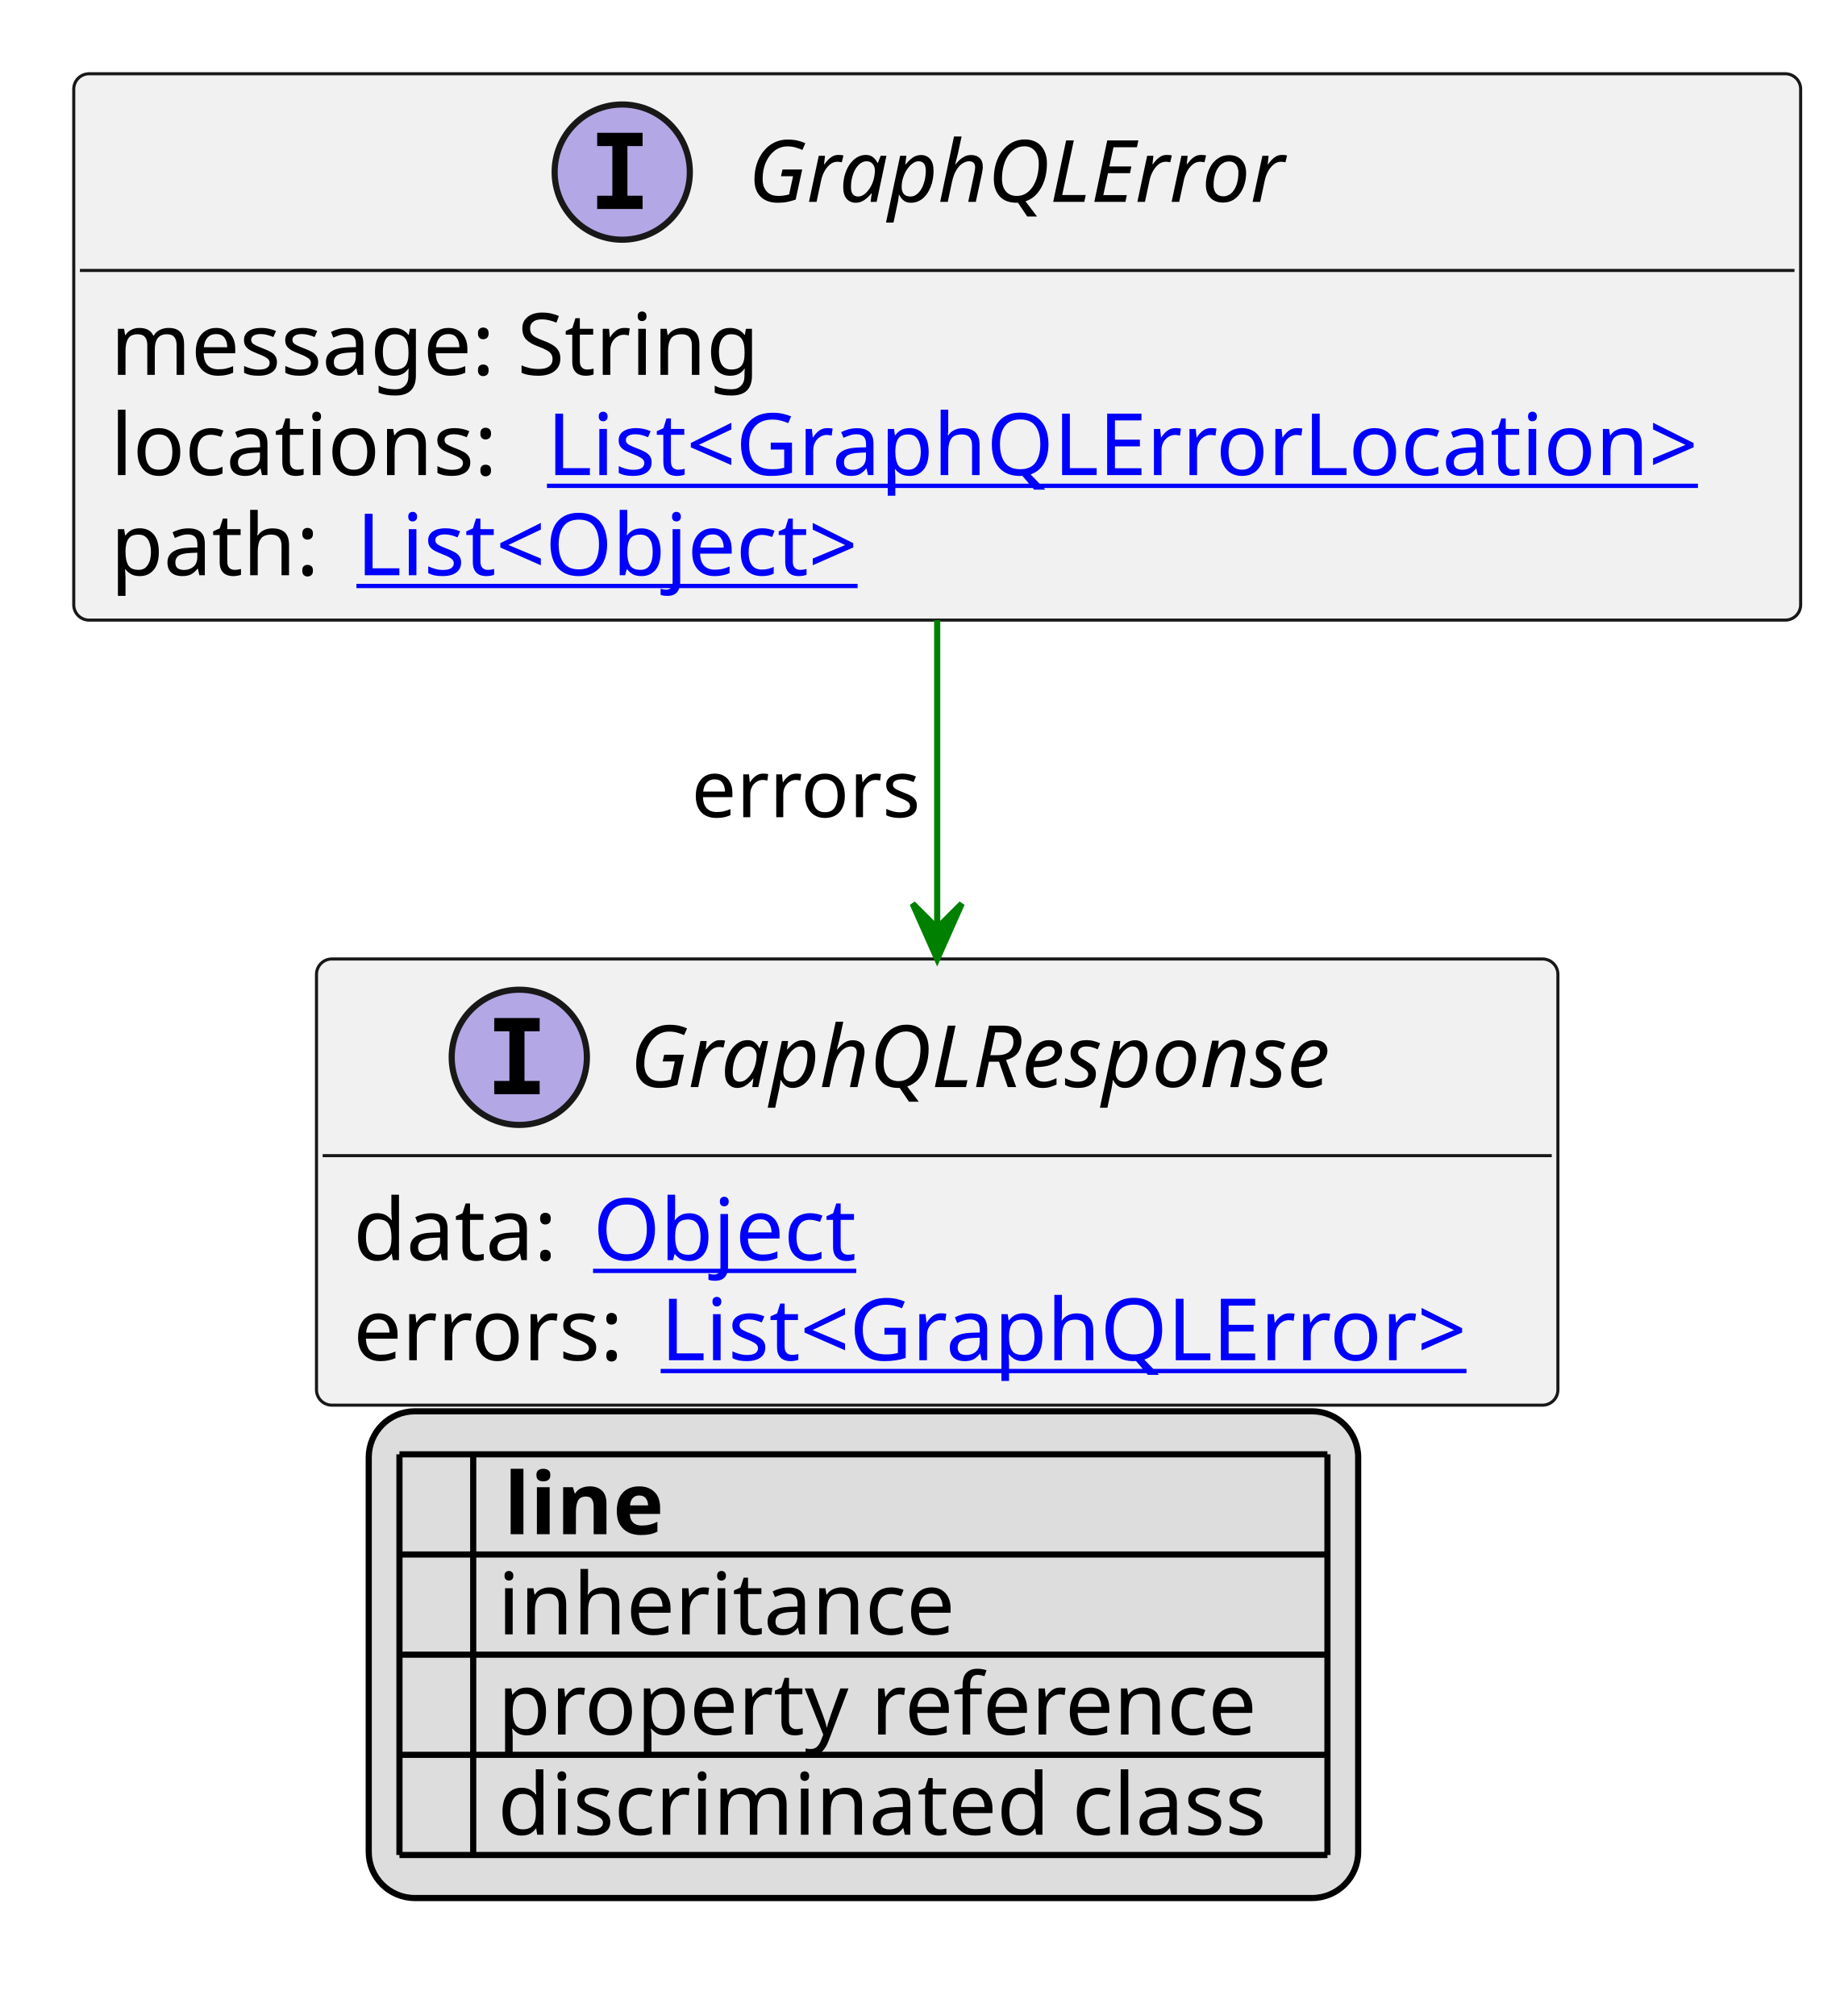
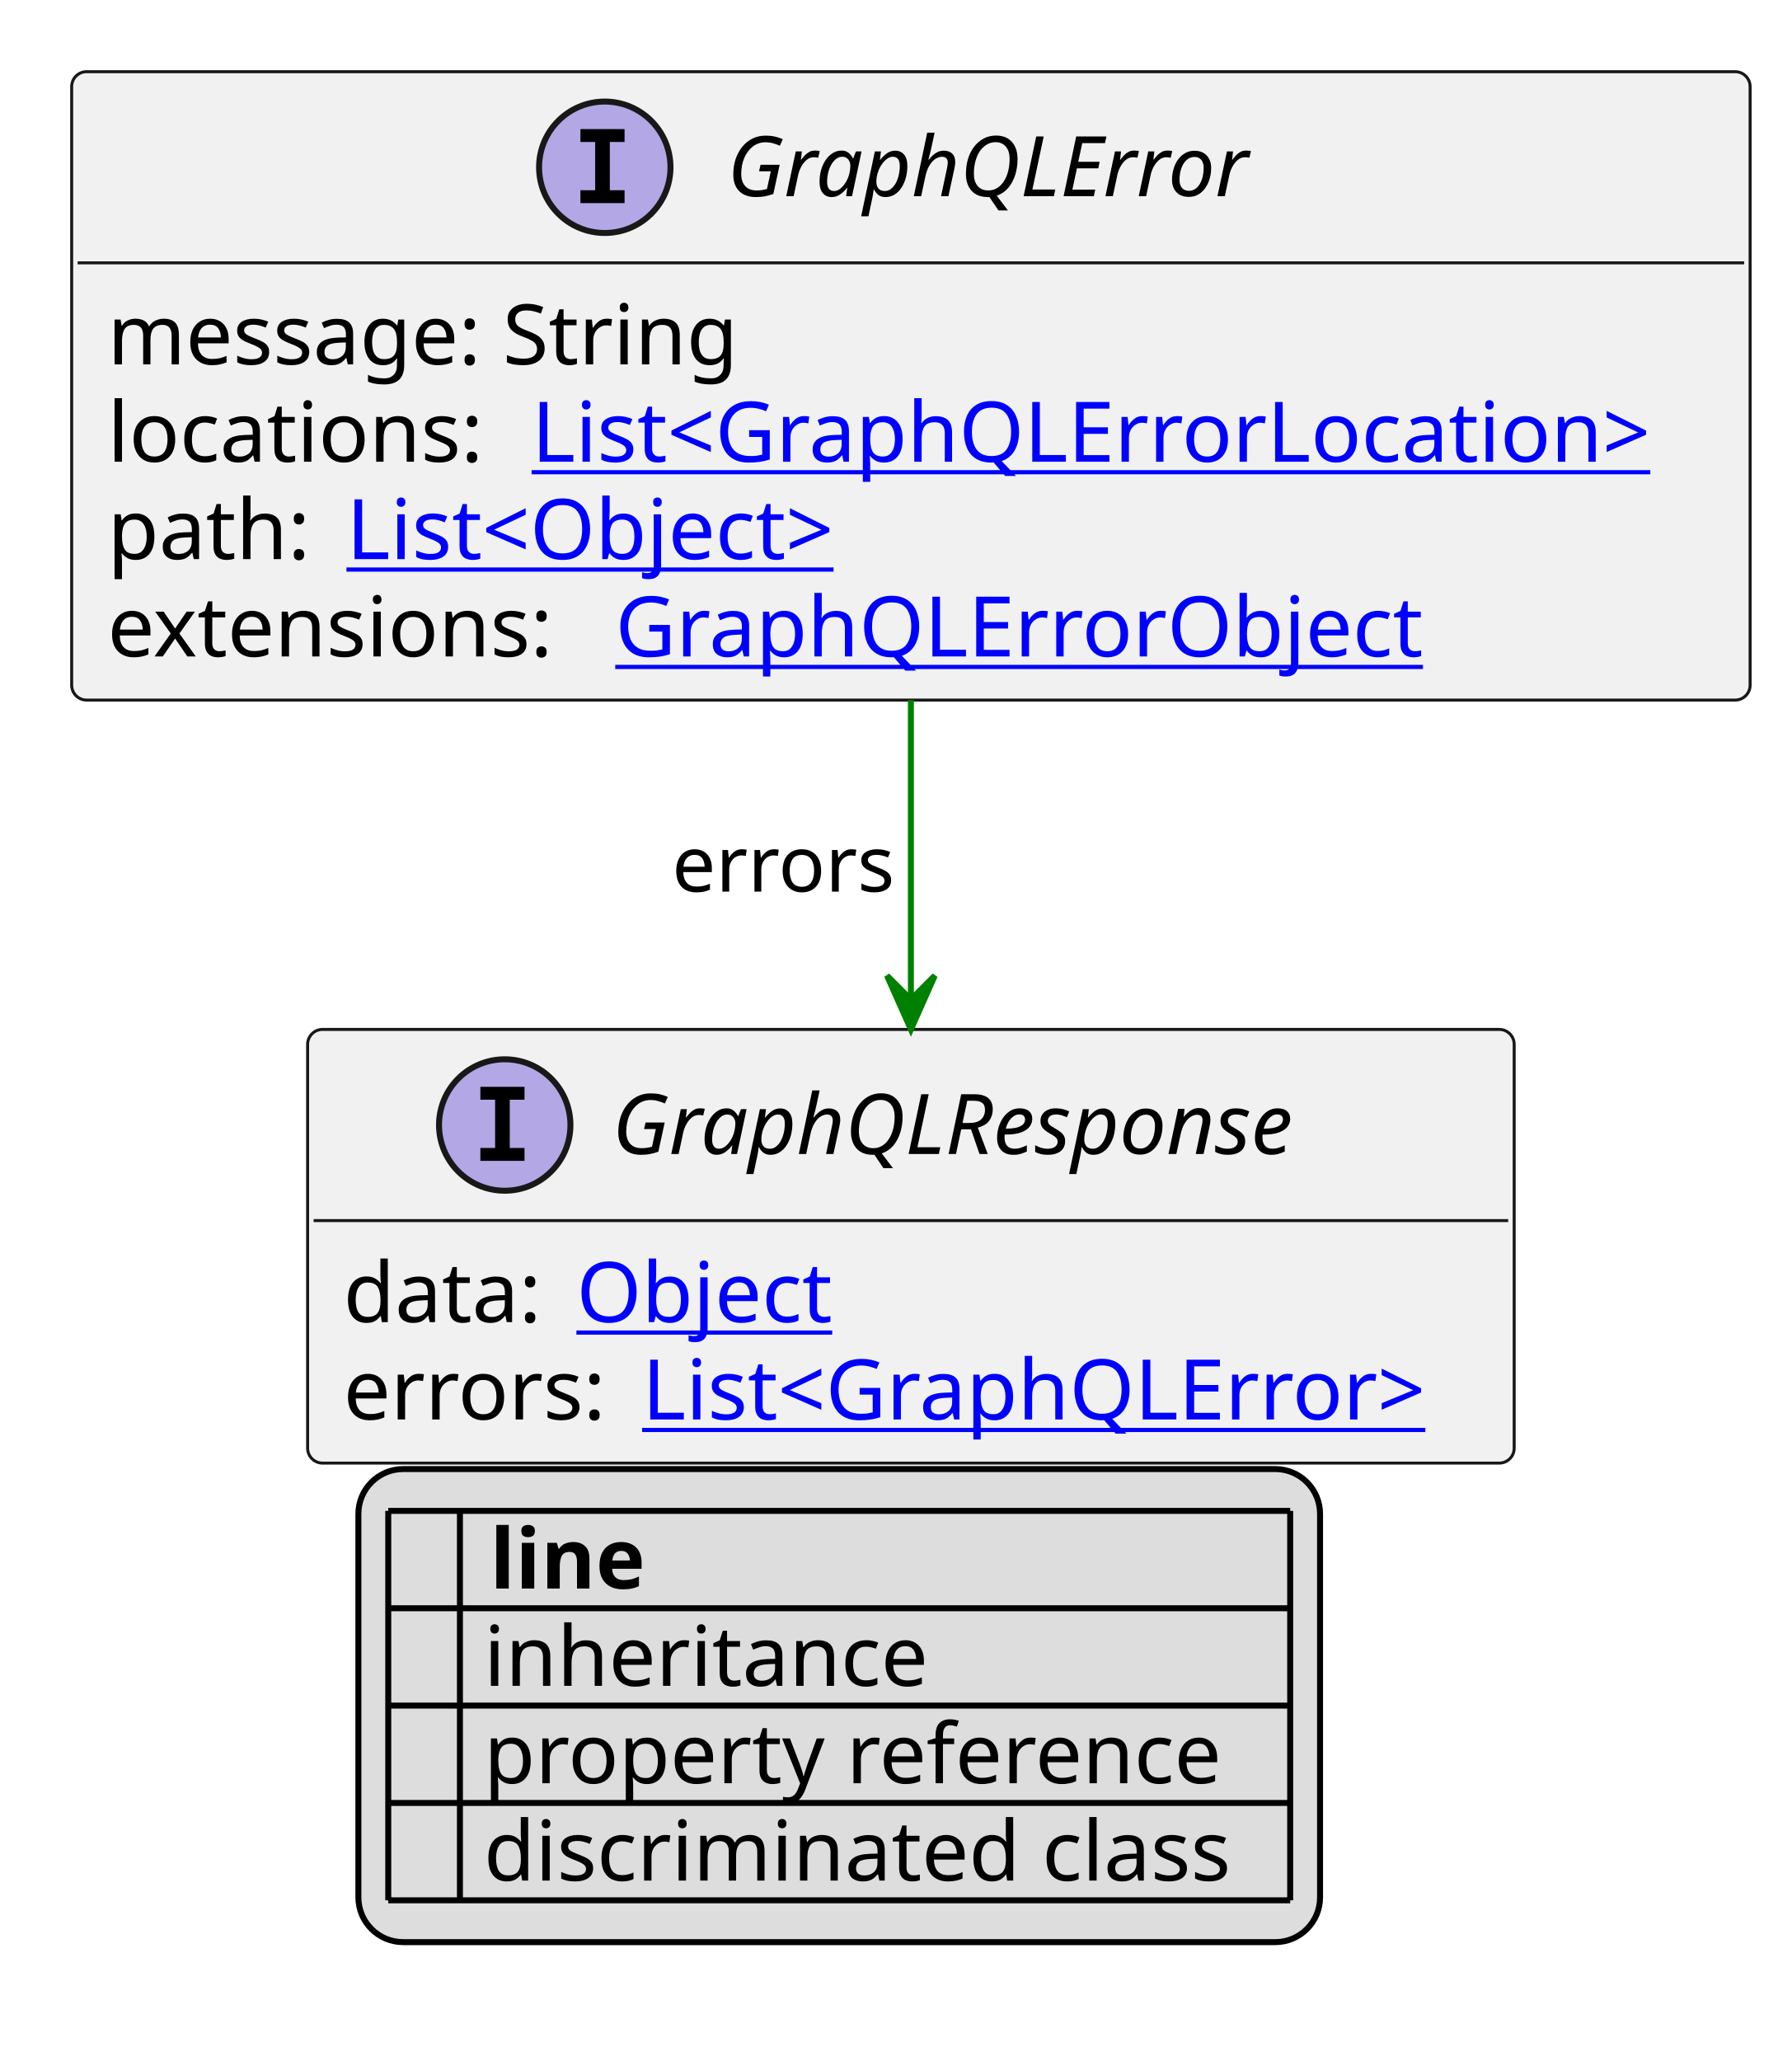
- <svg xmlns="http://www.w3.org/2000/svg" xmlns:xlink="http://www.w3.org/1999/xlink" contentStyleType="text/css" height="328px" preserveAspectRatio="none" style="width:300px;height:328px;background:#FFFFFF;" version="1.1" viewBox="0 0 300 328" width="300px" zoomAndPan="magnify">
+ <svg xmlns="http://www.w3.org/2000/svg" xmlns:xlink="http://www.w3.org/1999/xlink" contentStyleType="text/css" height="345px" preserveAspectRatio="none" style="width:300px;height:345px;background:#FFFFFF;" version="1.1" viewBox="0 0 300 345" width="300px" zoomAndPan="magnify">
  <defs>
-     <filter height="1" id="bn90b8zqs9x7y0" width="1" x="0" y="0">
+     <filter height="1" id="bt5gr0pa5diln0" width="1" x="0" y="0">
      <feFlood flood-color="#000000" result="flood" />
      <feComposite in="SourceGraphic" in2="flood" operator="over" />
    </filter>
-     <filter height="1" id="bn90b8zqs9x7y1" width="1" x="0" y="0">
+     <filter height="1" id="bt5gr0pa5diln1" width="1" x="0" y="0">
      <feFlood flood-color="#008000" result="flood" />
      <feComposite in="SourceGraphic" in2="flood" operator="over" />
    </filter>
-     <filter height="1" id="bn90b8zqs9x7y2" width="1" x="0" y="0">
+     <filter height="1" id="bt5gr0pa5diln2" width="1" x="0" y="0">
      <feFlood flood-color="#0000FF" result="flood" />
      <feComposite in="SourceGraphic" in2="flood" operator="over" />
    </filter>
  </defs>
  <g>
    <a href="GraphQLError.svg" target="_top" title="GraphQLError.svg" xlink:actuate="onRequest" xlink:href="GraphQLError.svg" xlink:show="new" xlink:title="GraphQLError.svg" xlink:type="simple">
      <g id="elem_GraphQLError">
-         <rect codeLine="10" fill="#F1F1F1" height="88.891" id="GraphQLError" rx="2.5" ry="2.5" style="stroke:#181818;stroke-width:0.5;" width="281" x="12" y="12" />
+         <rect codeLine="10" fill="#F1F1F1" height="105.188" id="GraphQLError" rx="2.5" ry="2.5" style="stroke:#181818;stroke-width:0.5;" width="281" x="12" y="12" />
        <ellipse cx="101.25" cy="28" fill="#B4A7E5" rx="11" ry="11" style="stroke:#181818;stroke-width:1.0;" />
        <path d="M97.172,23.766 L97.172,21.609 L104.562,21.609 L104.562,23.766 L102.094,23.766 L102.094,31.844 L104.562,31.844 L104.562,34 L97.172,34 L97.172,31.844 L99.641,31.844 L99.641,23.766 L97.172,23.766 Z " fill="#000000" />
        <text fill="#000000" font-family="sans-serif" font-size="14" font-style="italic" lengthAdjust="spacing" textLength="94" x="121.75" y="32.847">GraphQLError</text>
        <line style="stroke:#181818;stroke-width:0.5;" x1="13" x2="292" y1="44" y2="44" />
        <text fill="#000000" font-family="sans-serif" font-size="14" lengthAdjust="spacing" textLength="113" x="18" y="60.995">message: String</text>
        <text fill="#000000" font-family="sans-serif" font-size="14" lengthAdjust="spacing" textLength="67" x="18" y="77.292">locations:</text>
        <a href="GraphQLErrorLocation.svg" target="_top" title="GraphQLErrorLocation.svg" xlink:actuate="onRequest" xlink:href="GraphQLErrorLocation.svg" xlink:show="new" xlink:title="GraphQLErrorLocation.svg" xlink:type="simple">
          <text fill="#0000FF" font-family="sans-serif" font-size="14" lengthAdjust="spacing" text-decoration="underline" textLength="198" x="89" y="77.292">List&lt;GraphQLErrorLocation&gt;</text>
        </a>
        <text fill="#000000" font-family="sans-serif" font-size="14" lengthAdjust="spacing" textLength="36" x="18" y="93.589">path:</text>
        <a href="Object.svg" target="_top" title="Object.svg" xlink:actuate="onRequest" xlink:href="Object.svg" xlink:show="new" xlink:title="Object.svg" xlink:type="simple">
          <text fill="#0000FF" font-family="sans-serif" font-size="14" lengthAdjust="spacing" text-decoration="underline" textLength="92" x="58" y="93.589">List&lt;Object&gt;</text>
        </a>
+         <text fill="#000000" font-family="sans-serif" font-size="14" lengthAdjust="spacing" textLength="81" x="18" y="109.886">extensions:</text>
+         <a href="GraphQLErrorObject.svg" target="_top" title="GraphQLErrorObject.svg" xlink:actuate="onRequest" xlink:href="GraphQLErrorObject.svg" xlink:show="new" xlink:title="GraphQLErrorObject.svg" xlink:type="simple">
+           <text fill="#0000FF" font-family="sans-serif" font-size="14" lengthAdjust="spacing" text-decoration="underline" textLength="138" x="103" y="109.886">GraphQLErrorObject</text>
+         </a>
      </g>
    </a>
    <a href="GraphQLResponse.svg" target="_top" title="GraphQLResponse.svg" xlink:actuate="onRequest" xlink:href="GraphQLResponse.svg" xlink:show="new" xlink:title="GraphQLResponse.svg" xlink:type="simple">
      <g id="elem_GraphQLResponse">
-         <rect codeLine="18" fill="#F1F1F1" height="72.594" id="GraphQLResponse" rx="2.5" ry="2.5" style="stroke:#181818;stroke-width:0.5;" width="202" x="51.5" y="156.023" />
-         <ellipse cx="84.5" cy="172.023" fill="#B4A7E5" rx="11" ry="11" style="stroke:#181818;stroke-width:1.0;" />
-         <path d="M80.422,167.789 L80.422,165.633 L87.812,165.633 L87.812,167.789 L85.344,167.789 L85.344,175.867 L87.812,175.867 L87.812,178.023 L80.422,178.023 L80.422,175.867 L82.891,175.867 L82.891,167.789 L80.422,167.789 Z " fill="#000000" />
-         <text fill="#000000" font-family="sans-serif" font-size="14" font-style="italic" lengthAdjust="spacing" textLength="130" x="102.5" y="176.87">GraphQLResponse</text>
-         <line style="stroke:#181818;stroke-width:0.5;" x1="52.5" x2="252.5" y1="188.023" y2="188.023" />
-         <text fill="#000000" font-family="sans-serif" font-size="14" lengthAdjust="spacing" textLength="35" x="57.5" y="205.019">data:</text>
+         <rect codeLine="19" fill="#F1F1F1" height="72.594" id="GraphQLResponse" rx="2.5" ry="2.5" style="stroke:#181818;stroke-width:0.5;" width="202" x="51.5" y="172.32" />
+         <ellipse cx="84.5" cy="188.32" fill="#B4A7E5" rx="11" ry="11" style="stroke:#181818;stroke-width:1.0;" />
+         <path d="M80.422,184.086 L80.422,181.93 L87.812,181.93 L87.812,184.086 L85.344,184.086 L85.344,192.164 L87.812,192.164 L87.812,194.32 L80.422,194.32 L80.422,192.164 L82.891,192.164 L82.891,184.086 L80.422,184.086 Z " fill="#000000" />
+         <text fill="#000000" font-family="sans-serif" font-size="14" font-style="italic" lengthAdjust="spacing" textLength="130" x="102.5" y="193.167">GraphQLResponse</text>
+         <line style="stroke:#181818;stroke-width:0.5;" x1="52.5" x2="252.5" y1="204.32" y2="204.32" />
+         <text fill="#000000" font-family="sans-serif" font-size="14" lengthAdjust="spacing" textLength="35" x="57.5" y="221.315">data:</text>
        <a href="Object.svg" target="_top" title="Object.svg" xlink:actuate="onRequest" xlink:href="Object.svg" xlink:show="new" xlink:title="Object.svg" xlink:type="simple">
-           <text fill="#0000FF" font-family="sans-serif" font-size="14" lengthAdjust="spacing" text-decoration="underline" textLength="45" x="96.5" y="205.019">Object</text>
+           <text fill="#0000FF" font-family="sans-serif" font-size="14" lengthAdjust="spacing" text-decoration="underline" textLength="45" x="96.5" y="221.315">Object</text>
        </a>
-         <text fill="#000000" font-family="sans-serif" font-size="14" lengthAdjust="spacing" textLength="46" x="57.5" y="221.315">errors:</text>
+         <text fill="#000000" font-family="sans-serif" font-size="14" lengthAdjust="spacing" textLength="46" x="57.5" y="237.612">errors:</text>
        <a href="GraphQLError.svg" target="_top" title="GraphQLError.svg" xlink:actuate="onRequest" xlink:href="GraphQLError.svg" xlink:show="new" xlink:title="GraphQLError.svg" xlink:type="simple">
-           <text fill="#0000FF" font-family="sans-serif" font-size="14" lengthAdjust="spacing" text-decoration="underline" textLength="140" x="107.5" y="221.315">List&lt;GraphQLError&gt;</text>
+           <text fill="#0000FF" font-family="sans-serif" font-size="14" lengthAdjust="spacing" text-decoration="underline" textLength="140" x="107.5" y="237.612">List&lt;GraphQLError&gt;</text>
        </a>
      </g>
    </a>
-     <line style="stroke:#008000;stroke-width:1.0;" x1="152.5" x2="152.5" y1="100.891" y2="156.023" />
-     <polygon fill="#008000" points="152.5,156.023,156.5,147.023,152.5,151.023,148.5,147.023,152.5,156.023" style="stroke:#008000;stroke-width:1.0;" />
-     <text fill="#000000" font-family="sans-serif" font-size="13" lengthAdjust="spacing" textLength="38" x="112.5" y="132.958">errors</text>
-     <rect fill="#DDDDDD" height="79.188" id="_legend" rx="7.5" ry="7.5" style="stroke:#000000;stroke-width:1.0;" width="161" x="60" y="229.617" />
-     <text fill="#000000" font-family="sans-serif" font-size="14" font-weight="bold" lengthAdjust="spacing" textLength="5" x="65" y="249.612"> </text>
-     <text fill="#000000" font-family="sans-serif" font-size="14" font-weight="bold" lengthAdjust="spacing" textLength="28" x="82" y="249.612">line</text>
-     <text fill="#000000" filter="url(#bn90b8zqs9x7y0)" font-family="sans-serif" font-size="14" lengthAdjust="spacing" textLength="12" x="65" y="265.909">   </text>
-     <text fill="#000000" font-family="sans-serif" font-size="14" lengthAdjust="spacing" textLength="77" x="81" y="265.909">inheritance</text>
-     <text fill="#000000" filter="url(#bn90b8zqs9x7y1)" font-family="sans-serif" font-size="14" lengthAdjust="spacing" textLength="12" x="65" y="282.206">   </text>
-     <text fill="#000000" font-family="sans-serif" font-size="14" lengthAdjust="spacing" textLength="129" x="81" y="282.206">property reference</text>
-     <text fill="#000000" filter="url(#bn90b8zqs9x7y2)" font-family="sans-serif" font-size="14" lengthAdjust="spacing" textLength="12" x="65" y="298.503">   </text>
-     <text fill="#000000" font-family="sans-serif" font-size="14" lengthAdjust="spacing" textLength="131" x="81" y="298.503">discriminated class</text>
-     <line style="stroke:#000000;stroke-width:1.0;" x1="65" x2="216" y1="236.617" y2="236.617" />
+     <line style="stroke:#008000;stroke-width:1.0;" x1="152.5" x2="152.5" y1="117.188" y2="172.32" />
+     <polygon fill="#008000" points="152.5,172.32,156.5,163.32,152.5,167.32,148.5,163.32,152.5,172.32" style="stroke:#008000;stroke-width:1.0;" />
+     <text fill="#000000" font-family="sans-serif" font-size="13" lengthAdjust="spacing" textLength="38" x="112.5" y="149.254">errors</text>
+     <rect fill="#DDDDDD" height="79.188" id="_legend" rx="7.5" ry="7.5" style="stroke:#000000;stroke-width:1.0;" width="161" x="60" y="245.914" />
+     <text fill="#000000" font-family="sans-serif" font-size="14" font-weight="bold" lengthAdjust="spacing" textLength="5" x="65" y="265.909"> </text>
+     <text fill="#000000" font-family="sans-serif" font-size="14" font-weight="bold" lengthAdjust="spacing" textLength="28" x="82" y="265.909">line</text>
+     <text fill="#000000" filter="url(#bt5gr0pa5diln0)" font-family="sans-serif" font-size="14" lengthAdjust="spacing" textLength="12" x="65" y="282.206">   </text>
+     <text fill="#000000" font-family="sans-serif" font-size="14" lengthAdjust="spacing" textLength="77" x="81" y="282.206">inheritance</text>
+     <text fill="#000000" filter="url(#bt5gr0pa5diln1)" font-family="sans-serif" font-size="14" lengthAdjust="spacing" textLength="12" x="65" y="298.503">   </text>
+     <text fill="#000000" font-family="sans-serif" font-size="14" lengthAdjust="spacing" textLength="129" x="81" y="298.503">property reference</text>
+     <text fill="#000000" filter="url(#bt5gr0pa5diln2)" font-family="sans-serif" font-size="14" lengthAdjust="spacing" textLength="12" x="65" y="314.8">   </text>
+     <text fill="#000000" font-family="sans-serif" font-size="14" lengthAdjust="spacing" textLength="131" x="81" y="314.8">discriminated class</text>
    <line style="stroke:#000000;stroke-width:1.0;" x1="65" x2="216" y1="252.914" y2="252.914" />
    <line style="stroke:#000000;stroke-width:1.0;" x1="65" x2="216" y1="269.211" y2="269.211" />
    <line style="stroke:#000000;stroke-width:1.0;" x1="65" x2="216" y1="285.508" y2="285.508" />
    <line style="stroke:#000000;stroke-width:1.0;" x1="65" x2="216" y1="301.805" y2="301.805" />
-     <line style="stroke:#000000;stroke-width:1.0;" x1="65" x2="65" y1="236.617" y2="301.805" />
-     <line style="stroke:#000000;stroke-width:1.0;" x1="77" x2="77" y1="236.617" y2="301.805" />
-     <line style="stroke:#000000;stroke-width:1.0;" x1="216" x2="216" y1="236.617" y2="301.805" />
+     <line style="stroke:#000000;stroke-width:1.0;" x1="65" x2="216" y1="318.102" y2="318.102" />
+     <line style="stroke:#000000;stroke-width:1.0;" x1="65" x2="65" y1="252.914" y2="318.102" />
+     <line style="stroke:#000000;stroke-width:1.0;" x1="77" x2="77" y1="252.914" y2="318.102" />
+     <line style="stroke:#000000;stroke-width:1.0;" x1="216" x2="216" y1="252.914" y2="318.102" />
  </g>
</svg>
